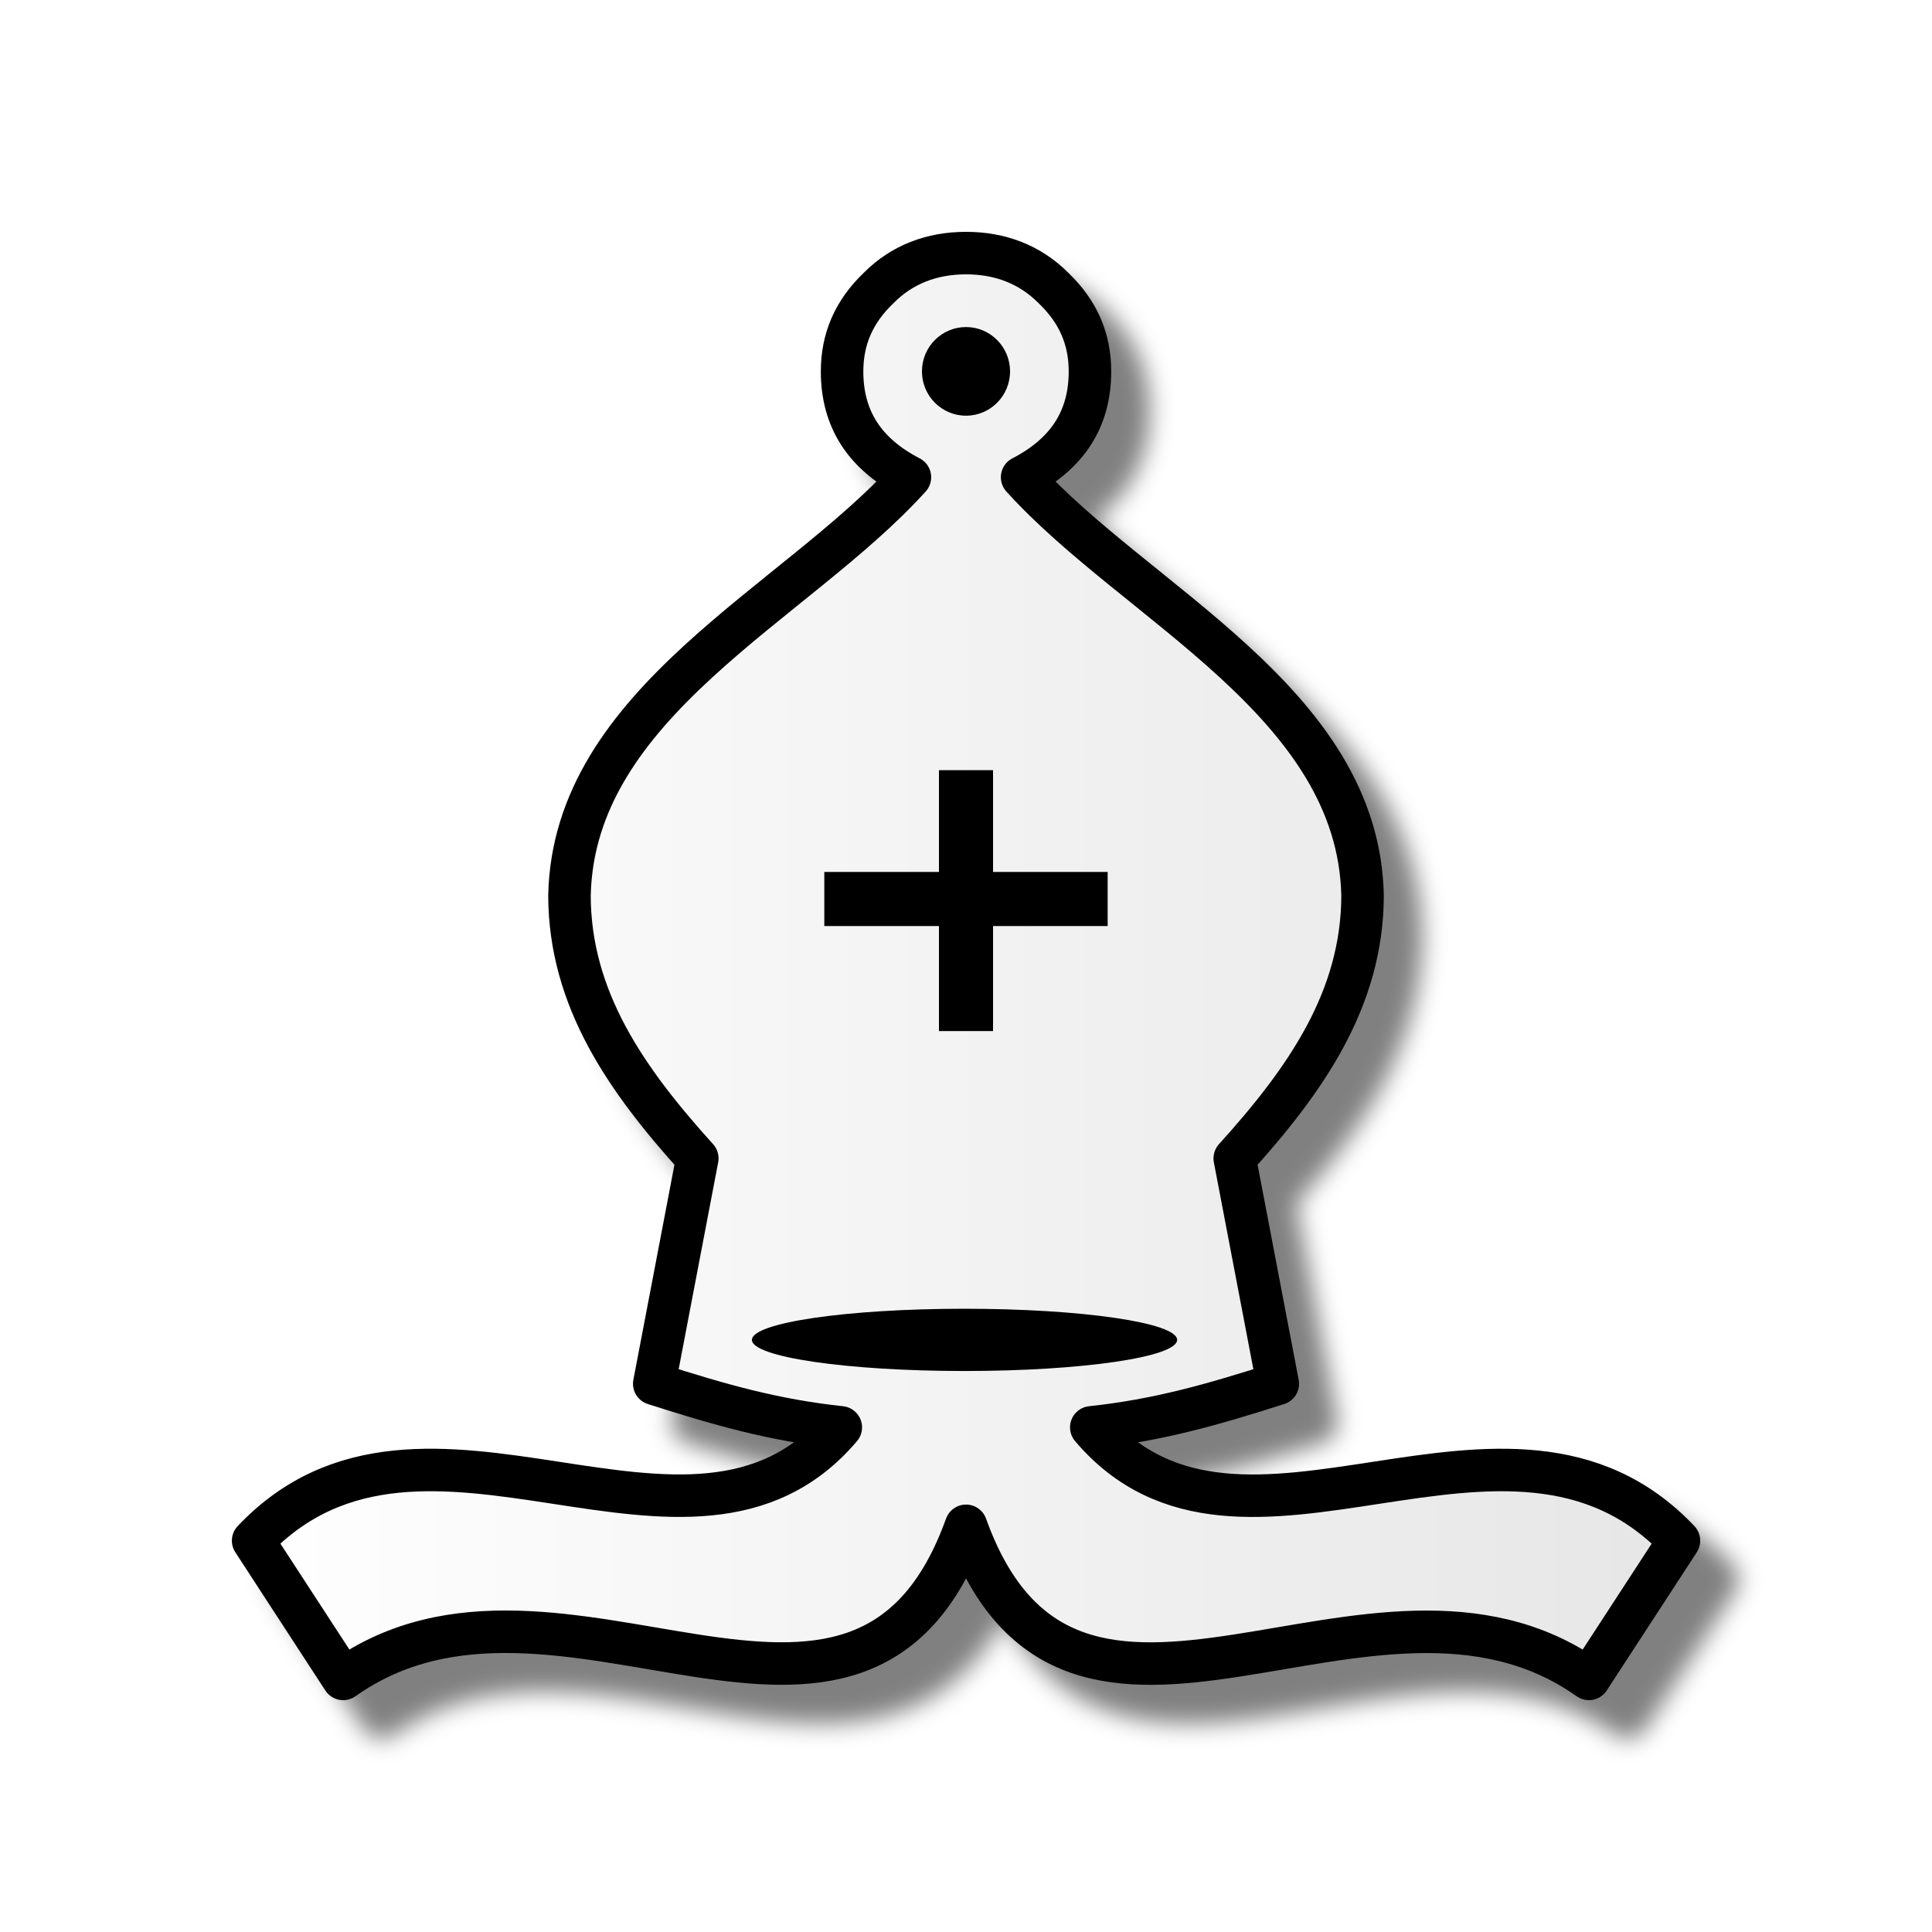
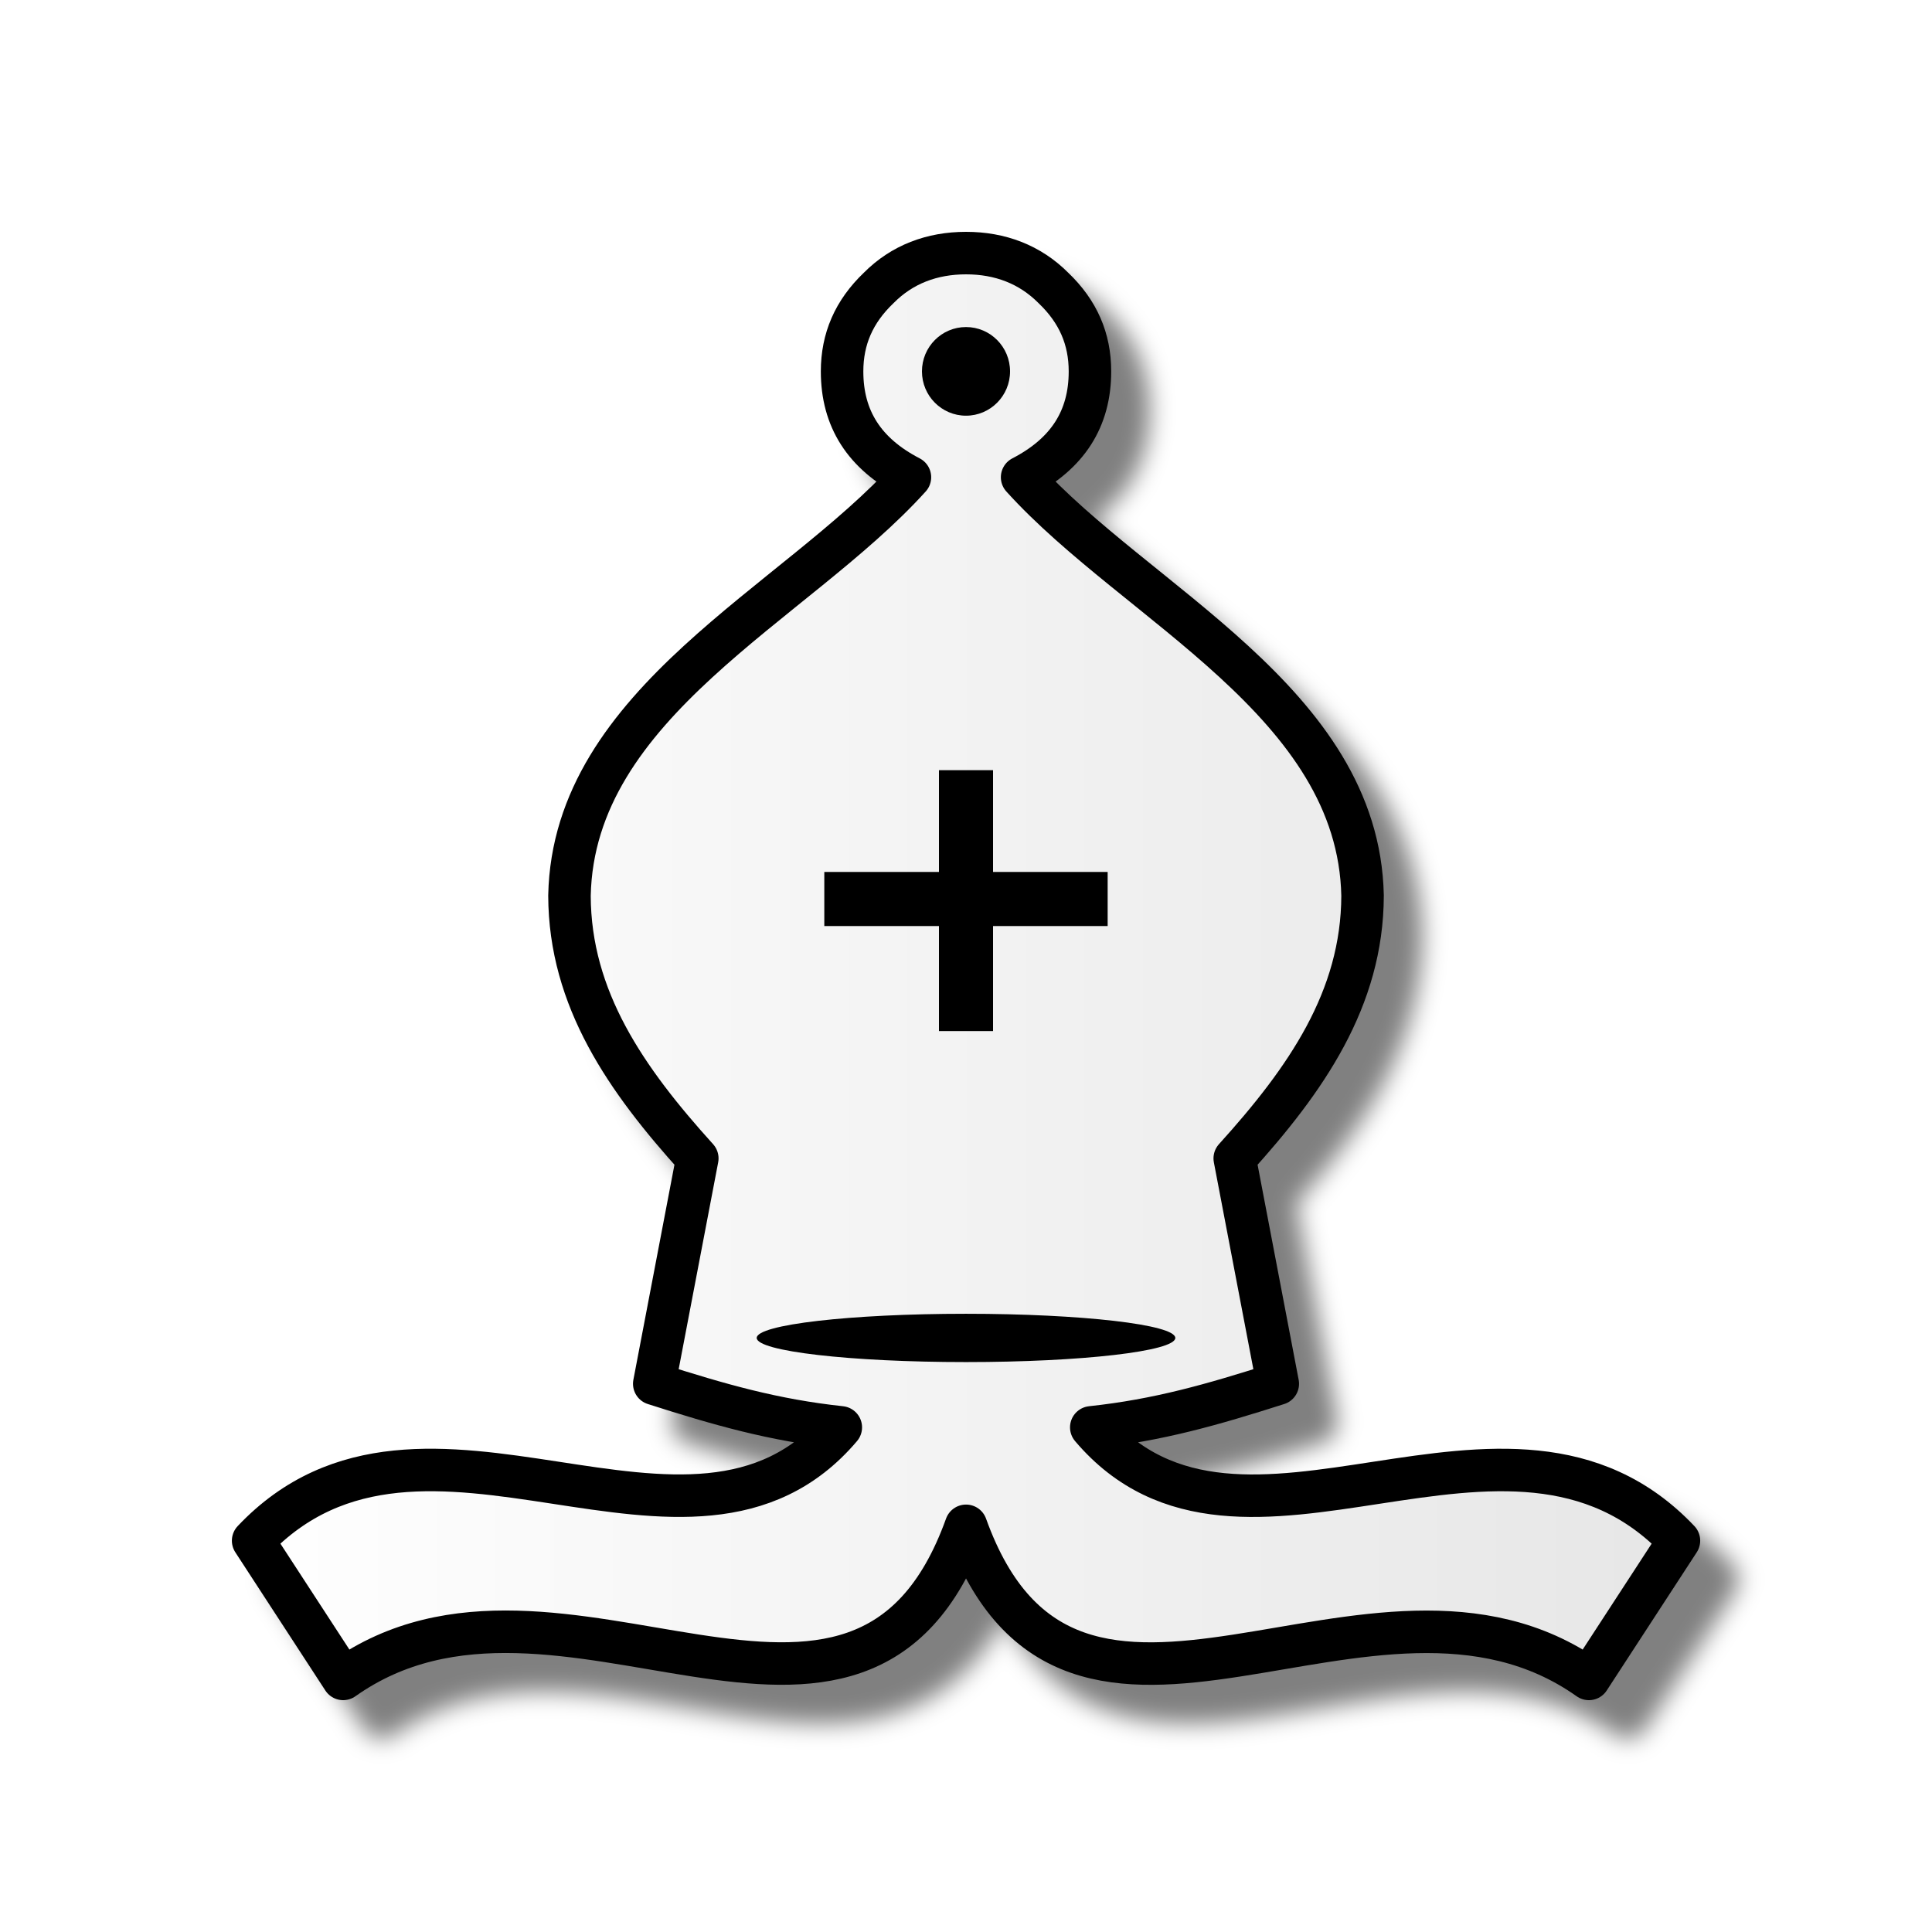
<svg xmlns="http://www.w3.org/2000/svg" width="50mm" height="50mm" clip-rule="evenodd" fill-rule="evenodd" image-rendering="optimizeQuality" shape-rendering="geometricPrecision" text-rendering="geometricPrecision" version="1.1" viewBox="0 0 50 50">
  <defs>
    <linearGradient id="linearGradient2720" x1="13197" x2="13341" y1="-9591" y2="-9591" gradientTransform="matrix(.26458 0 0 .26458 -3485.7 2562.6)" gradientUnits="userSpaceOnUse">
      <stop stop-color="#fff" offset="0" />
      <stop stop-color="#e6e6e6" offset="1" />
    </linearGradient>
    <filter id="filter2809-5-8-5-1-4-7-4" color-interpolation-filters="sRGB">
      <feGaussianBlur result="blur" stdDeviation="0.01 0.01" />
    </filter>
    <filter id="filter845" color-interpolation-filters="sRGB">
      <feFlood flood-color="rgb(0,0,0)" flood-opacity=".498" result="flood" />
      <feComposite in="flood" in2="SourceGraphic" operator="in" result="composite1" />
      <feGaussianBlur in="composite1" result="blur" stdDeviation="0.3" />
      <feOffset dx="1" dy="1" result="offset" />
      <feComposite in="SourceGraphic" in2="offset" result="composite2" />
    </filter>
  </defs>
  <g clip-rule="evenodd" shape-rendering="geometricPrecision">
    <g fill-rule="evenodd">
      <path d="m25 6.55c-0.878 0-1.654 0.29-2.261 0.903-0.641 0.612-0.946 1.321-0.946 2.159 0 1.225 0.574 2.127 1.756 2.739-2.969 3.286-8.708 5.822-8.811 10.828 0.008 2.674 1.466 4.764 3.308 6.8l-1.114 5.833c1.697 0.542 3.09 0.942 4.828 1.128-3.882 4.576-10.787-1.74-15.209 2.933l2.33 3.577c5.593-3.962 13.374 3.673 16.12-3.962 2.746 7.635 10.527 0.004 16.12 3.962l2.33-3.577c-4.422-4.673-11.327 1.644-15.209-2.933 1.738-0.186 3.13-0.587 4.827-1.128l-1.114-5.833c1.842-2.035 3.301-4.125 3.308-6.8-0.103-5.006-5.842-7.542-8.811-10.828 1.182-0.612 1.756-1.515 1.756-2.739 0-0.838-0.304-1.547-0.945-2.159-0.608-0.612-1.384-0.903-2.261-0.903z" fill="url(#linearGradient2720)" filter="url(#filter845)" image-rendering="optimizeQuality" stroke="#000" stroke-linejoin="round" stroke-width="1.1" />
-       <ellipse class="st15" transform="matrix(.33757 0 0 .32227 -893.33 122.14)" cx="2720.3" cy="-271.4" rx="16.3" ry="2.5" filter="url(#filter2809-5-8-5-1-4-7-4)" image-rendering="optimizeQuality" stroke-width=".802" />
+       <ellipse class="st15" transform="matrix(.33232 0 0 .24998 -879.01 102.47)" cx="2720.3" cy="-271.4" rx="16.3" ry="2.5" filter="url(#filter2809-5-8-5-1-4-7-4)" image-rendering="optimizeQuality" stroke-width=".918" />
      <ellipse class="st15" cx="25" cy="9.611" rx="1.14" ry="1.147" image-rendering="optimizeQuality" stroke-width=".265" />
    </g>
    <path d="m21.333 23.266h7.333m-3.666-3.334v6.752" fill="none" image-rendering="optimizeQuality" stroke="#000" stroke-width="1.4" />
  </g>
</svg>
